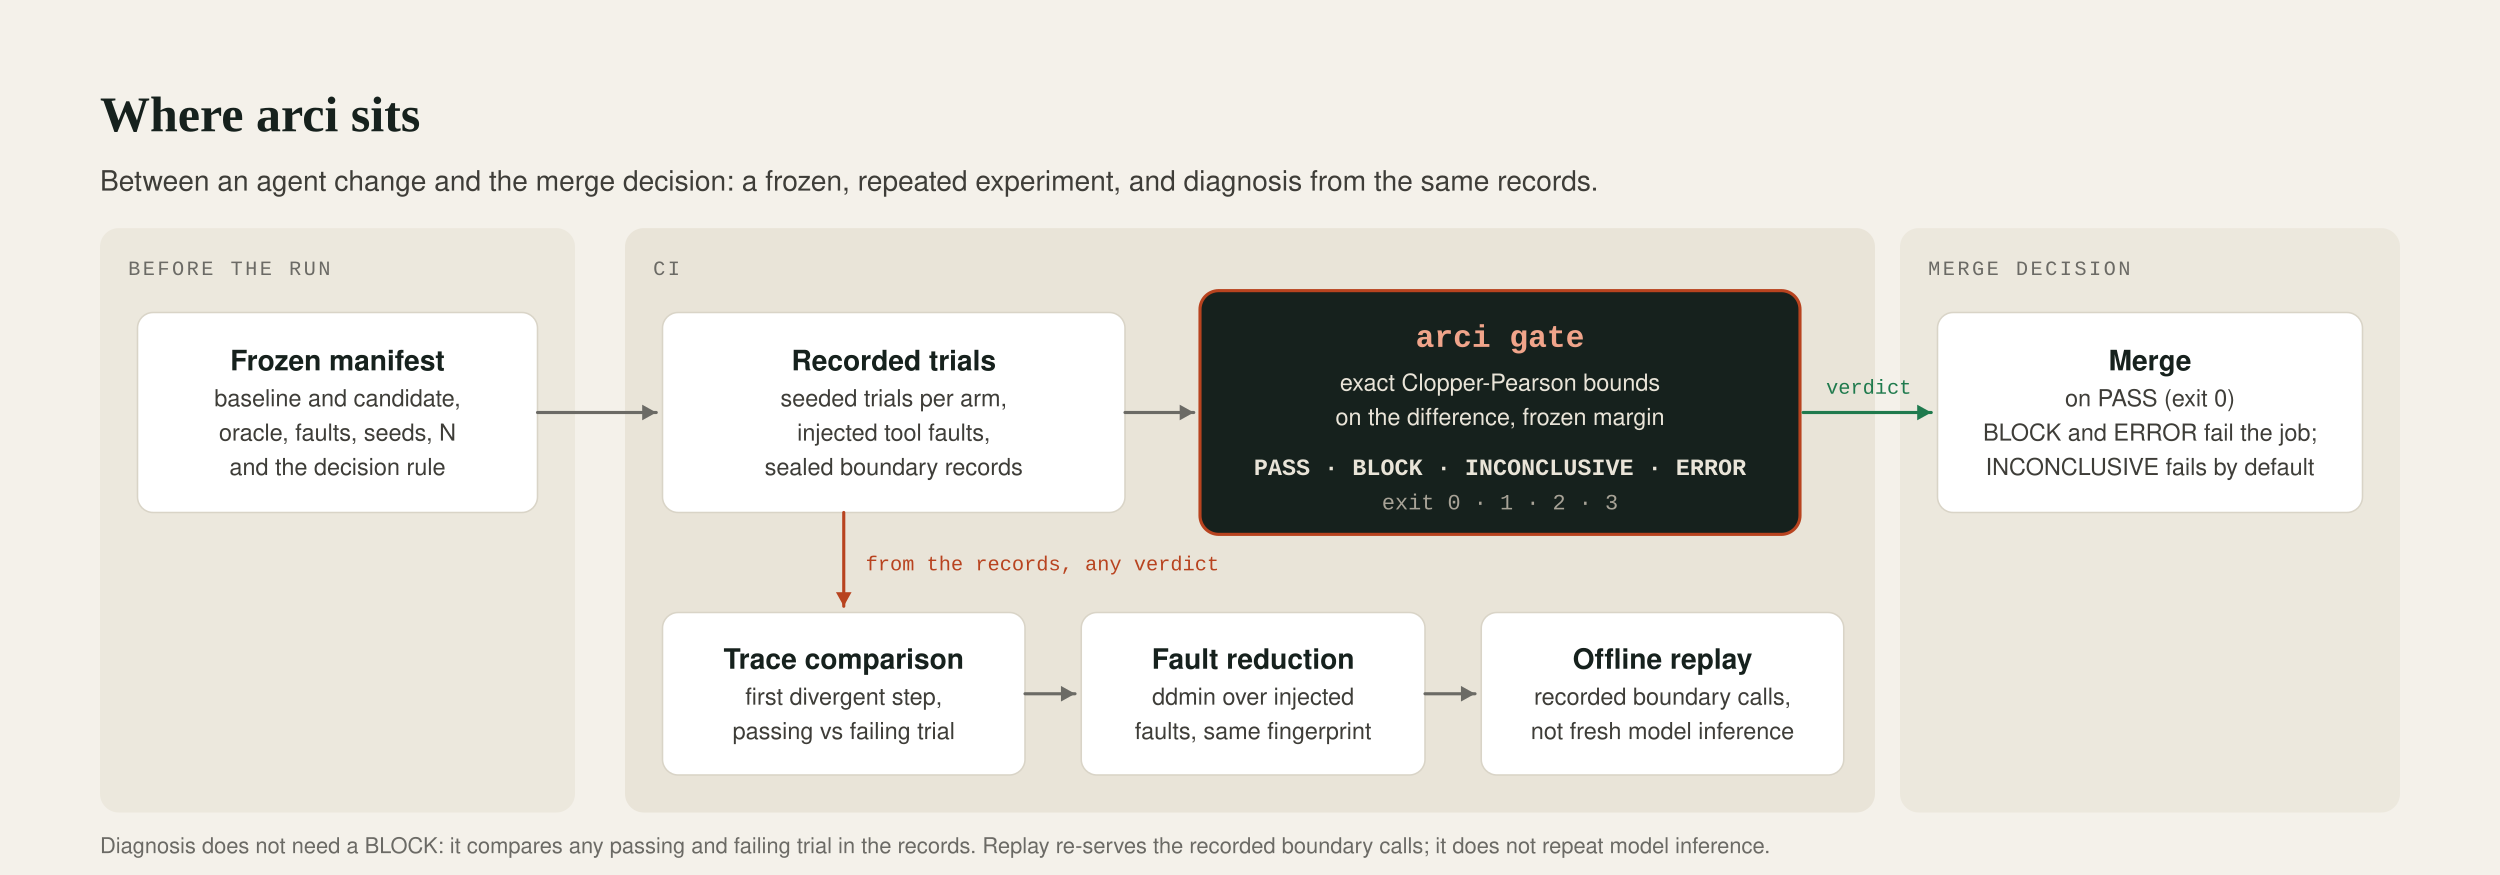
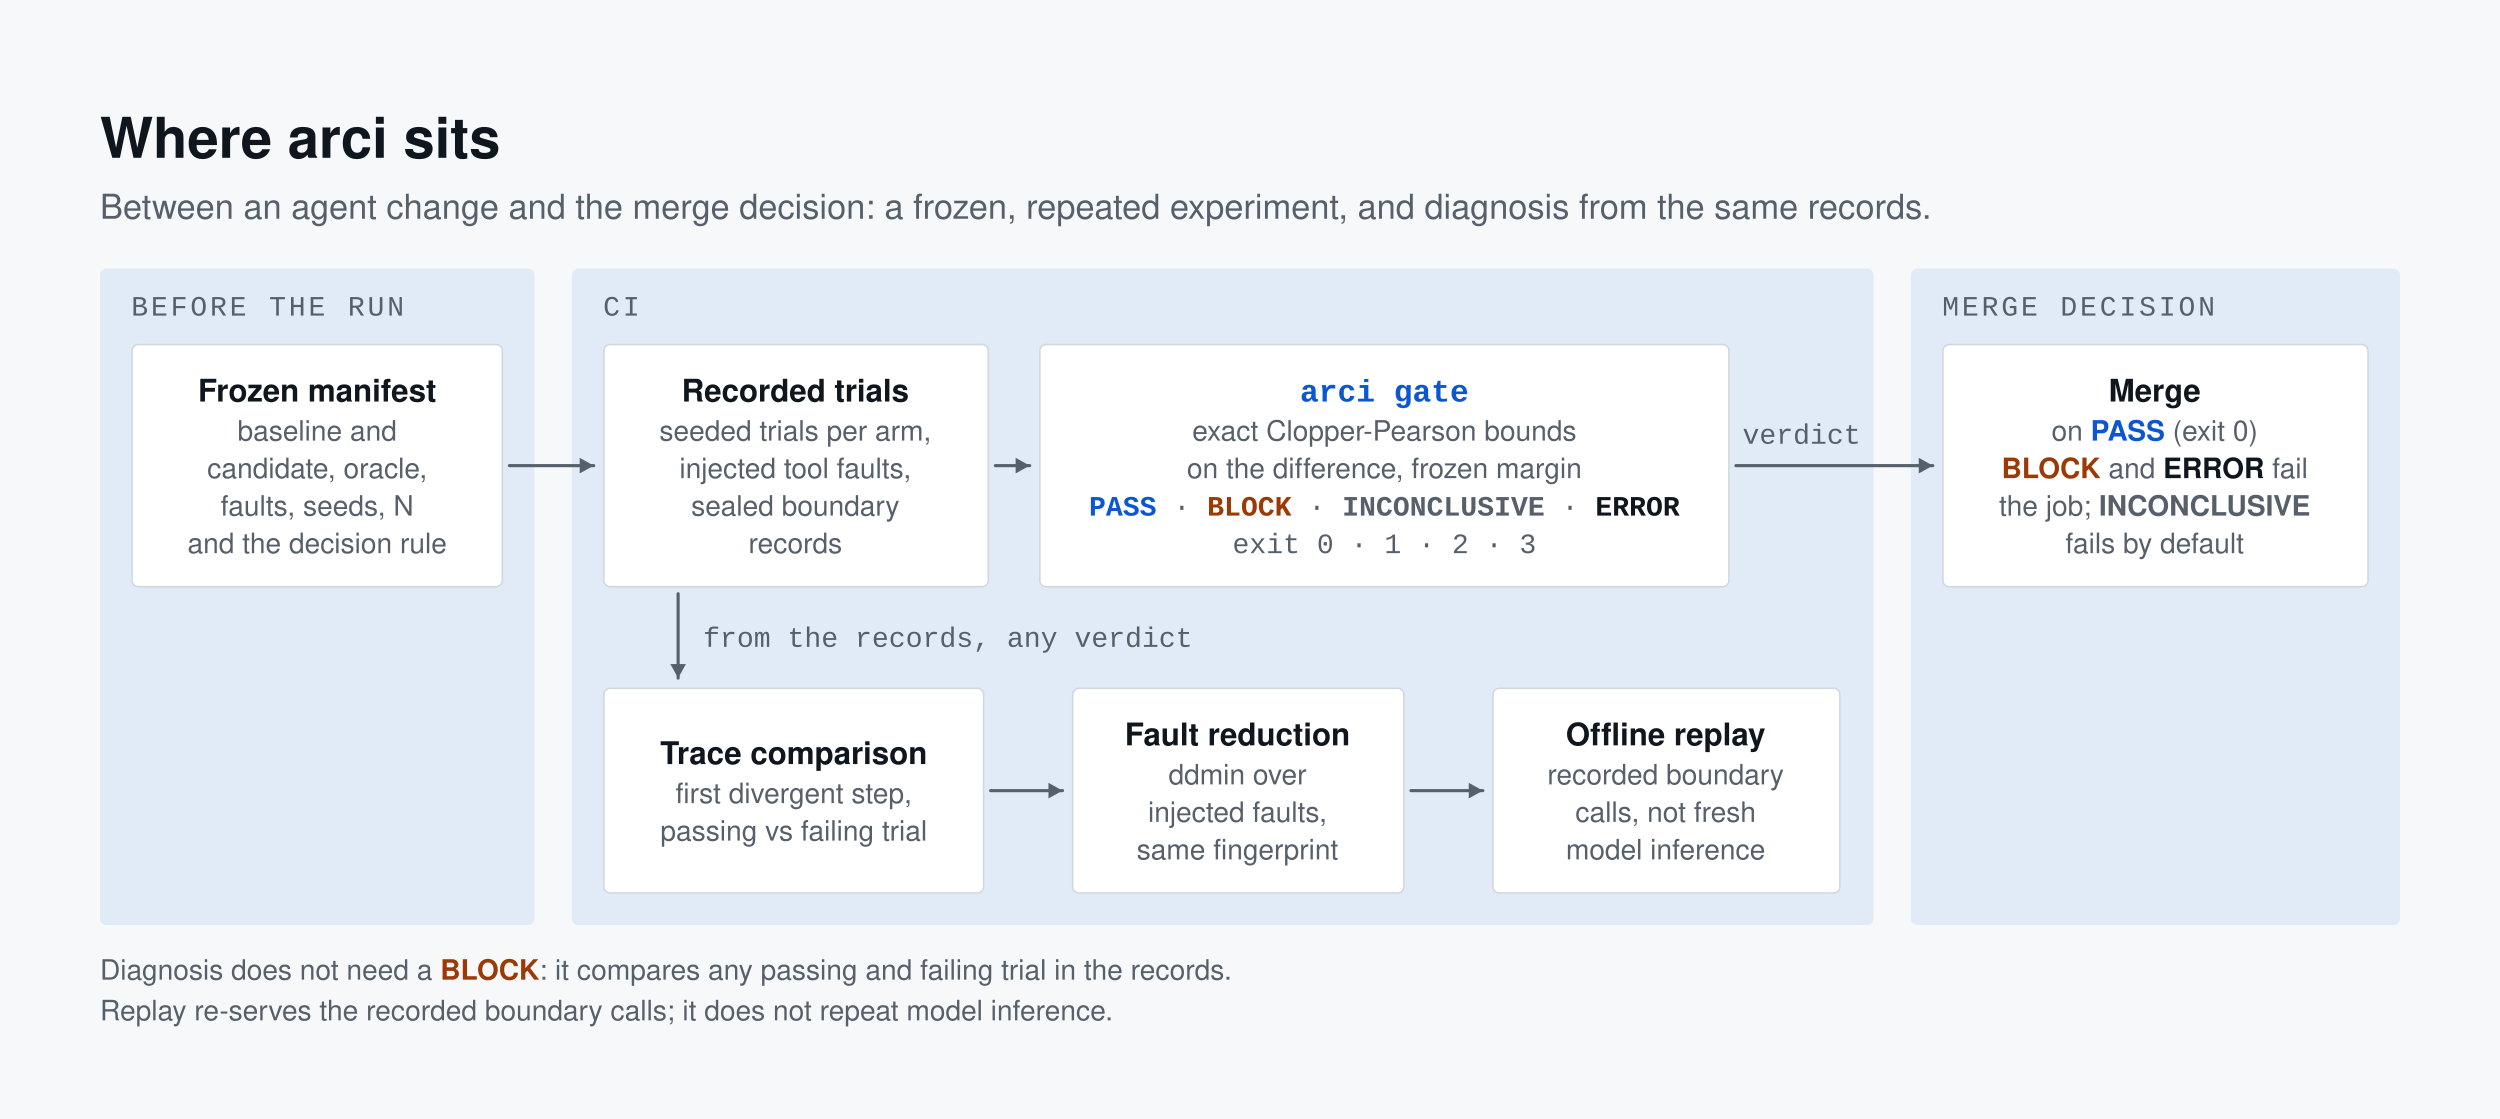
- <svg xmlns="http://www.w3.org/2000/svg" width="1600" height="560" viewBox="0 0 1600 560" role="img" aria-labelledby="title desc">
-   <rect x="0" y="0" width="1600" height="560" fill="#F4F1EA" />
-   <text x="64" y="84" font-family="Georgia, 'Times New Roman', serif" font-size="32" fill="#16211D" font-weight="600">Where arci sits</text>
-   <text x="64" y="122" font-family="system-ui, -apple-system, 'Segoe UI', Helvetica, Arial, sans-serif" font-size="18" fill="#3E3D38">Between an agent change and the merge decision: a frozen, repeated experiment, and diagnosis from the same records.</text>
-   <rect x="64" y="146" width="304" height="374" rx="12" fill="#ECE8DD" />
-   <text x="82" y="176" font-family="ui-monospace, 'SF Mono', Menlo, Consolas, 'Liberation Mono', monospace" font-size="13" fill="#6B6A65" letter-spacing="1.56">BEFORE THE RUN</text>
-   <rect x="400" y="146" width="800" height="374" rx="12" fill="#E9E4D8" />
-   <text x="418" y="176" font-family="ui-monospace, 'SF Mono', Menlo, Consolas, 'Liberation Mono', monospace" font-size="13" fill="#6B6A65" letter-spacing="1.56">CI</text>
-   <rect x="1216" y="146" width="320" height="374" rx="12" fill="#ECE8DD" />
-   <text x="1234" y="176" font-family="ui-monospace, 'SF Mono', Menlo, Consolas, 'Liberation Mono', monospace" font-size="13" fill="#6B6A65" letter-spacing="1.56">MERGE DECISION</text>
-   <rect x="88" y="200" width="256" height="128" rx="10" fill="#FFFFFF" stroke="#D9D4C7" stroke-width="1" />
-   <text x="216" y="237" font-family="system-ui, -apple-system, 'Segoe UI', Helvetica, Arial, sans-serif" font-size="18" fill="#16211D" font-weight="600" text-anchor="middle">Frozen manifest</text>
-   <text x="216" y="260" font-family="system-ui, -apple-system, 'Segoe UI', Helvetica, Arial, sans-serif" font-size="15" fill="#3E3D38" text-anchor="middle">baseline and candidate,</text>
-   <text x="216" y="282" font-family="system-ui, -apple-system, 'Segoe UI', Helvetica, Arial, sans-serif" font-size="15" fill="#3E3D38" text-anchor="middle">oracle, faults, seeds, N</text>
-   <text x="216" y="304" font-family="system-ui, -apple-system, 'Segoe UI', Helvetica, Arial, sans-serif" font-size="15" fill="#3E3D38" text-anchor="middle">and the decision rule</text>
-   <rect x="424" y="200" width="296" height="128" rx="10" fill="#FFFFFF" stroke="#D9D4C7" stroke-width="1" />
-   <text x="572" y="237" font-family="system-ui, -apple-system, 'Segoe UI', Helvetica, Arial, sans-serif" font-size="18" fill="#16211D" font-weight="600" text-anchor="middle">Recorded trials</text>
-   <text x="572" y="260" font-family="system-ui, -apple-system, 'Segoe UI', Helvetica, Arial, sans-serif" font-size="15" fill="#3E3D38" text-anchor="middle">seeded trials per arm,</text>
-   <text x="572" y="282" font-family="system-ui, -apple-system, 'Segoe UI', Helvetica, Arial, sans-serif" font-size="15" fill="#3E3D38" text-anchor="middle">injected tool faults,</text>
-   <text x="572" y="304" font-family="system-ui, -apple-system, 'Segoe UI', Helvetica, Arial, sans-serif" font-size="15" fill="#3E3D38" text-anchor="middle">sealed boundary records</text>
-   <rect x="1240" y="200" width="272" height="128" rx="10" fill="#FFFFFF" stroke="#D9D4C7" stroke-width="1" />
-   <text x="1376" y="237" font-family="system-ui, -apple-system, 'Segoe UI', Helvetica, Arial, sans-serif" font-size="18" fill="#16211D" font-weight="600" text-anchor="middle">Merge</text>
-   <text x="1376" y="260" font-family="system-ui, -apple-system, 'Segoe UI', Helvetica, Arial, sans-serif" font-size="15" fill="#3E3D38" text-anchor="middle">on PASS (exit 0)</text>
-   <text x="1376" y="282" font-family="system-ui, -apple-system, 'Segoe UI', Helvetica, Arial, sans-serif" font-size="15" fill="#3E3D38" text-anchor="middle">BLOCK and ERROR fail the job;</text>
-   <text x="1376" y="304" font-family="system-ui, -apple-system, 'Segoe UI', Helvetica, Arial, sans-serif" font-size="15" fill="#3E3D38" text-anchor="middle">INCONCLUSIVE fails by default</text>
-   <rect x="424" y="392" width="232" height="104" rx="10" fill="#FFFFFF" stroke="#D9D4C7" stroke-width="1" />
-   <text x="540" y="428" font-family="system-ui, -apple-system, 'Segoe UI', Helvetica, Arial, sans-serif" font-size="18" fill="#16211D" font-weight="600" text-anchor="middle">Trace comparison</text>
-   <text x="540" y="451" font-family="system-ui, -apple-system, 'Segoe UI', Helvetica, Arial, sans-serif" font-size="15" fill="#3E3D38" text-anchor="middle">first divergent step,</text>
-   <text x="540" y="473" font-family="system-ui, -apple-system, 'Segoe UI', Helvetica, Arial, sans-serif" font-size="15" fill="#3E3D38" text-anchor="middle">passing vs failing trial</text>
-   <rect x="692" y="392" width="220" height="104" rx="10" fill="#FFFFFF" stroke="#D9D4C7" stroke-width="1" />
-   <text x="802" y="428" font-family="system-ui, -apple-system, 'Segoe UI', Helvetica, Arial, sans-serif" font-size="18" fill="#16211D" font-weight="600" text-anchor="middle">Fault reduction</text>
-   <text x="802" y="451" font-family="system-ui, -apple-system, 'Segoe UI', Helvetica, Arial, sans-serif" font-size="15" fill="#3E3D38" text-anchor="middle">ddmin over injected</text>
-   <text x="802" y="473" font-family="system-ui, -apple-system, 'Segoe UI', Helvetica, Arial, sans-serif" font-size="15" fill="#3E3D38" text-anchor="middle">faults, same fingerprint</text>
-   <rect x="948" y="392" width="232" height="104" rx="10" fill="#FFFFFF" stroke="#D9D4C7" stroke-width="1" />
-   <text x="1064" y="428" font-family="system-ui, -apple-system, 'Segoe UI', Helvetica, Arial, sans-serif" font-size="18" fill="#16211D" font-weight="600" text-anchor="middle">Offline replay</text>
-   <text x="1064" y="451" font-family="system-ui, -apple-system, 'Segoe UI', Helvetica, Arial, sans-serif" font-size="15" fill="#3E3D38" text-anchor="middle">recorded boundary calls,</text>
-   <text x="1064" y="473" font-family="system-ui, -apple-system, 'Segoe UI', Helvetica, Arial, sans-serif" font-size="15" fill="#3E3D38" text-anchor="middle">not fresh model inference</text>
-   <rect x="768" y="186" width="384" height="156" rx="12" fill="#16211D" stroke="#B8431F" stroke-width="2" />
-   <text x="960" y="222" font-family="ui-monospace, 'SF Mono', Menlo, Consolas, 'Liberation Mono', monospace" font-size="20" fill="#F0A48A" font-weight="600" text-anchor="middle">arci gate</text>
-   <text x="960" y="250" font-family="system-ui, -apple-system, 'Segoe UI', Helvetica, Arial, sans-serif" font-size="15" fill="#E9E4D8" text-anchor="middle">exact Clopper-Pearson bounds</text>
-   <text x="960" y="272" font-family="system-ui, -apple-system, 'Segoe UI', Helvetica, Arial, sans-serif" font-size="15" fill="#E9E4D8" text-anchor="middle">on the difference, frozen margin</text>
-   <text x="960" y="304" font-family="ui-monospace, 'SF Mono', Menlo, Consolas, 'Liberation Mono', monospace" font-size="15" fill="#E9E4D8" font-weight="600" text-anchor="middle">PASS · BLOCK · INCONCLUSIVE · ERROR</text>
-   <text x="960" y="326" font-family="ui-monospace, 'SF Mono', Menlo, Consolas, 'Liberation Mono', monospace" font-size="14" fill="#A8A397" text-anchor="middle">exit 0 · 1 · 2 · 3</text>
-   <path d="M 344 264 L 420 264" fill="none" stroke="#6B6A65" stroke-width="2" stroke-linecap="round" stroke-linejoin="round" />
-   <path d="M 420 264 L 411 269 L 411 259 Z" fill="#6B6A65" />
-   <path d="M 720 264 L 764 264" fill="none" stroke="#6B6A65" stroke-width="2" stroke-linecap="round" stroke-linejoin="round" />
-   <path d="M 764 264 L 755 269 L 755 259 Z" fill="#6B6A65" />
-   <path d="M 1154 264 L 1236 264" fill="none" stroke="#1F7A4D" stroke-width="2" stroke-linecap="round" stroke-linejoin="round" />
-   <path d="M 1236 264 L 1227 269 L 1227 259 Z" fill="#1F7A4D" />
-   <text x="1196" y="252" font-family="ui-monospace, 'SF Mono', Menlo, Consolas, 'Liberation Mono', monospace" font-size="13" fill="#1F7A4D" text-anchor="middle">verdict</text>
-   <path d="M 540 328 L 540 388" fill="none" stroke="#B8431F" stroke-width="2" stroke-linecap="round" stroke-linejoin="round" />
-   <path d="M 540 388 L 535 379 L 545 379 Z" fill="#B8431F" />
-   <text x="554" y="365" font-family="ui-monospace, 'SF Mono', Menlo, Consolas, 'Liberation Mono', monospace" font-size="13" fill="#B8431F">from the records, any verdict</text>
-   <path d="M 656 444 L 688 444" fill="none" stroke="#6B6A65" stroke-width="2" stroke-linecap="round" stroke-linejoin="round" />
-   <path d="M 688 444 L 679 449 L 679 439 Z" fill="#6B6A65" />
-   <path d="M 912 444 L 944 444" fill="none" stroke="#6B6A65" stroke-width="2" stroke-linecap="round" stroke-linejoin="round" />
-   <path d="M 944 444 L 935 449 L 935 439 Z" fill="#6B6A65" />
-   <text x="64" y="546" font-family="system-ui, -apple-system, 'Segoe UI', Helvetica, Arial, sans-serif" font-size="14" fill="#6B6A65">Diagnosis does not need a BLOCK: it compares any passing and failing trial in the records. Replay re-serves the recorded boundary calls; it does not repeat model inference.</text>
+ <svg xmlns="http://www.w3.org/2000/svg" width="1600" height="716" viewBox="0 0 1600 716" role="img" aria-labelledby="title desc">
+   <rect x="0" y="0" width="1600" height="716" fill="#F6F8FA" />
+   <text x="64" y="101" font-family="system-ui, -apple-system, 'Segoe UI', Helvetica, Arial, sans-serif" font-size="36" fill="#10161D" font-weight="600">Where arci sits</text>
+   <text x="64" y="140" font-family="system-ui, -apple-system, 'Segoe UI', Helvetica, Arial, sans-serif" font-size="22" fill="#57606A">Between an agent change and the merge decision: a frozen, repeated experiment, and diagnosis from the same records.</text>
+   <rect x="64" y="172" width="278" height="420" rx="4" fill="#1F6FEB" fill-opacity="0.1" />
+   <text x="84" y="202" font-family="ui-monospace, 'SF Mono', Menlo, Consolas, 'Liberation Mono', monospace" font-size="18" fill="#57606A" letter-spacing="1.8">BEFORE THE RUN</text>
+   <rect x="366" y="172" width="833" height="420" rx="4" fill="#1F6FEB" fill-opacity="0.1" />
+   <text x="386" y="202" font-family="ui-monospace, 'SF Mono', Menlo, Consolas, 'Liberation Mono', monospace" font-size="18" fill="#57606A" letter-spacing="1.8">CI</text>
+   <rect x="1223" y="172" width="313" height="420" rx="4" fill="#1F6FEB" fill-opacity="0.1" />
+   <text x="1243" y="202" font-family="ui-monospace, 'SF Mono', Menlo, Consolas, 'Liberation Mono', monospace" font-size="18" fill="#57606A" letter-spacing="1.8">MERGE DECISION</text>
+   <rect x="84.5" y="220.5" width="237" height="155" rx="4" fill="#FFFFFF" stroke="#D0D7DE" stroke-width="1" />
+   <text x="203" y="257" font-family="system-ui, -apple-system, 'Segoe UI', Helvetica, Arial, sans-serif" font-size="20" fill="#10161D" font-weight="600" text-anchor="middle">Frozen manifest</text>
+   <text x="203" y="282" font-family="system-ui, -apple-system, 'Segoe UI', Helvetica, Arial, sans-serif" font-size="18" fill="#57606A" text-anchor="middle">baseline and</text>
+   <text x="203" y="306" font-family="system-ui, -apple-system, 'Segoe UI', Helvetica, Arial, sans-serif" font-size="18" fill="#57606A" text-anchor="middle">candidate, oracle,</text>
+   <text x="203" y="330" font-family="system-ui, -apple-system, 'Segoe UI', Helvetica, Arial, sans-serif" font-size="18" fill="#57606A" text-anchor="middle">faults, seeds, N</text>
+   <text x="203" y="354" font-family="system-ui, -apple-system, 'Segoe UI', Helvetica, Arial, sans-serif" font-size="18" fill="#57606A" text-anchor="middle">and the decision rule</text>
+   <rect x="386.5" y="220.5" width="246" height="155" rx="4" fill="#FFFFFF" stroke="#D0D7DE" stroke-width="1" />
+   <text x="509" y="257" font-family="system-ui, -apple-system, 'Segoe UI', Helvetica, Arial, sans-serif" font-size="20" fill="#10161D" font-weight="600" text-anchor="middle">Recorded trials</text>
+   <text x="509" y="282" font-family="system-ui, -apple-system, 'Segoe UI', Helvetica, Arial, sans-serif" font-size="18" fill="#57606A" text-anchor="middle">seeded trials per arm,</text>
+   <text x="509" y="306" font-family="system-ui, -apple-system, 'Segoe UI', Helvetica, Arial, sans-serif" font-size="18" fill="#57606A" text-anchor="middle">injected tool faults,</text>
+   <text x="509" y="330" font-family="system-ui, -apple-system, 'Segoe UI', Helvetica, Arial, sans-serif" font-size="18" fill="#57606A" text-anchor="middle">sealed boundary</text>
+   <text x="509" y="354" font-family="system-ui, -apple-system, 'Segoe UI', Helvetica, Arial, sans-serif" font-size="18" fill="#57606A" text-anchor="middle">records</text>
+   <rect x="1243.5" y="220.5" width="272" height="155" rx="4" fill="#FFFFFF" stroke="#D0D7DE" stroke-width="1" />
+   <text x="1379" y="257" font-family="system-ui, -apple-system, 'Segoe UI', Helvetica, Arial, sans-serif" font-size="20" fill="#10161D" font-weight="600" text-anchor="middle">Merge</text>
+   <text x="1379" y="282" font-family="system-ui, -apple-system, 'Segoe UI', Helvetica, Arial, sans-serif" font-size="18" fill="#57606A" text-anchor="middle">on <tspan fill="#0B57D0" font-weight="600">PASS</tspan> (exit 0)</text>
+   <text x="1379" y="306" font-family="system-ui, -apple-system, 'Segoe UI', Helvetica, Arial, sans-serif" font-size="18" fill="#57606A" text-anchor="middle">
+     <tspan fill="#9C3A06" font-weight="600">BLOCK</tspan> and <tspan fill="#10161D" font-weight="600">ERROR</tspan> fail</text>
+   <text x="1379" y="330" font-family="system-ui, -apple-system, 'Segoe UI', Helvetica, Arial, sans-serif" font-size="18" fill="#57606A" text-anchor="middle">the job; <tspan fill="#57606A" font-weight="600">INCONCLUSIVE</tspan>
+   </text>
+   <text x="1379" y="354" font-family="system-ui, -apple-system, 'Segoe UI', Helvetica, Arial, sans-serif" font-size="18" fill="#57606A" text-anchor="middle">fails by default</text>
+   <rect x="386.5" y="440.5" width="243" height="131" rx="4" fill="#FFFFFF" stroke="#D0D7DE" stroke-width="1" />
+   <text x="508" y="489" font-family="system-ui, -apple-system, 'Segoe UI', Helvetica, Arial, sans-serif" font-size="20" fill="#10161D" font-weight="600" text-anchor="middle">Trace comparison</text>
+   <text x="508" y="514" font-family="system-ui, -apple-system, 'Segoe UI', Helvetica, Arial, sans-serif" font-size="18" fill="#57606A" text-anchor="middle">first divergent step,</text>
+   <text x="508" y="538" font-family="system-ui, -apple-system, 'Segoe UI', Helvetica, Arial, sans-serif" font-size="18" fill="#57606A" text-anchor="middle">passing vs failing trial</text>
+   <rect x="686.5" y="440.5" width="212" height="131" rx="4" fill="#FFFFFF" stroke="#D0D7DE" stroke-width="1" />
+   <text x="792" y="477" font-family="system-ui, -apple-system, 'Segoe UI', Helvetica, Arial, sans-serif" font-size="20" fill="#10161D" font-weight="600" text-anchor="middle">Fault reduction</text>
+   <text x="792" y="502" font-family="system-ui, -apple-system, 'Segoe UI', Helvetica, Arial, sans-serif" font-size="18" fill="#57606A" text-anchor="middle">ddmin over</text>
+   <text x="792" y="526" font-family="system-ui, -apple-system, 'Segoe UI', Helvetica, Arial, sans-serif" font-size="18" fill="#57606A" text-anchor="middle">injected faults,</text>
+   <text x="792" y="550" font-family="system-ui, -apple-system, 'Segoe UI', Helvetica, Arial, sans-serif" font-size="18" fill="#57606A" text-anchor="middle">same fingerprint</text>
+   <rect x="955.5" y="440.5" width="222" height="131" rx="4" fill="#FFFFFF" stroke="#D0D7DE" stroke-width="1" />
+   <text x="1066" y="477" font-family="system-ui, -apple-system, 'Segoe UI', Helvetica, Arial, sans-serif" font-size="20" fill="#10161D" font-weight="600" text-anchor="middle">Offline replay</text>
+   <text x="1066" y="502" font-family="system-ui, -apple-system, 'Segoe UI', Helvetica, Arial, sans-serif" font-size="18" fill="#57606A" text-anchor="middle">recorded boundary</text>
+   <text x="1066" y="526" font-family="system-ui, -apple-system, 'Segoe UI', Helvetica, Arial, sans-serif" font-size="18" fill="#57606A" text-anchor="middle">calls, not fresh</text>
+   <text x="1066" y="550" font-family="system-ui, -apple-system, 'Segoe UI', Helvetica, Arial, sans-serif" font-size="18" fill="#57606A" text-anchor="middle">model inference</text>
+   <rect x="665.5" y="220.5" width="441" height="155" rx="4" fill="#FFFFFF" stroke="#D0D7DE" stroke-width="1" />
+   <text x="886" y="257" font-family="ui-monospace, 'SF Mono', Menlo, Consolas, 'Liberation Mono', monospace" font-size="20" fill="#0B57D0" font-weight="600" text-anchor="middle">arci gate</text>
+   <text x="886" y="282" font-family="system-ui, -apple-system, 'Segoe UI', Helvetica, Arial, sans-serif" font-size="18" fill="#57606A" text-anchor="middle">exact Clopper-Pearson bounds</text>
+   <text x="886" y="306" font-family="system-ui, -apple-system, 'Segoe UI', Helvetica, Arial, sans-serif" font-size="18" fill="#57606A" text-anchor="middle">on the difference, frozen margin</text>
+   <text x="886" y="330" font-family="ui-monospace, 'SF Mono', Menlo, Consolas, 'Liberation Mono', monospace" font-size="18" fill="#57606A" text-anchor="middle">
+     <tspan fill="#0B57D0" font-weight="600">PASS</tspan> · <tspan fill="#9C3A06" font-weight="600">BLOCK</tspan> · <tspan fill="#57606A" font-weight="600">INCONCLUSIVE</tspan> · <tspan fill="#10161D" font-weight="600">ERROR</tspan>
+   </text>
+   <text x="886" y="354" font-family="ui-monospace, 'SF Mono', Menlo, Consolas, 'Liberation Mono', monospace" font-size="18" fill="#57606A" text-anchor="middle">exit 0 · 1 · 2 · 3</text>
+   <path d="M 326 298 L 380 298" fill="none" stroke="#57606A" stroke-width="2" stroke-linecap="round" stroke-linejoin="round" />
+   <path d="M 380 298 L 371 303 L 371 293 Z" fill="#57606A" />
+   <path d="M 637 298 L 659 298" fill="none" stroke="#57606A" stroke-width="2" stroke-linecap="round" stroke-linejoin="round" />
+   <path d="M 659 298 L 650 303 L 650 293 Z" fill="#57606A" />
+   <path d="M 1111 298 L 1237 298" fill="none" stroke="#57606A" stroke-width="2" stroke-linecap="round" stroke-linejoin="round" />
+   <path d="M 1237 298 L 1228 303 L 1228 293 Z" fill="#57606A" />
+   <text x="1153" y="284" font-family="ui-monospace, 'SF Mono', Menlo, Consolas, 'Liberation Mono', monospace" font-size="18" fill="#57606A" text-anchor="middle">verdict</text>
+   <path d="M 434 380 L 434 434" fill="none" stroke="#57606A" stroke-width="2" stroke-linecap="round" stroke-linejoin="round" />
+   <path d="M 434 434 L 429 425 L 439 425 Z" fill="#57606A" />
+   <text x="450" y="414" font-family="ui-monospace, 'SF Mono', Menlo, Consolas, 'Liberation Mono', monospace" font-size="18" fill="#57606A">from the records, any verdict</text>
+   <path d="M 634 506 L 680 506" fill="none" stroke="#57606A" stroke-width="2" stroke-linecap="round" stroke-linejoin="round" />
+   <path d="M 680 506 L 671 511 L 671 501 Z" fill="#57606A" />
+   <path d="M 903 506 L 949 506" fill="none" stroke="#57606A" stroke-width="2" stroke-linecap="round" stroke-linejoin="round" />
+   <path d="M 949 506 L 940 511 L 940 501 Z" fill="#57606A" />
+   <text x="64" y="627" font-family="system-ui, -apple-system, 'Segoe UI', Helvetica, Arial, sans-serif" font-size="18" fill="#57606A">Diagnosis does not need a <tspan fill="#9C3A06" font-weight="600">BLOCK</tspan>: it compares any passing and failing trial in the records.</text>
+   <text x="64" y="653" font-family="system-ui, -apple-system, 'Segoe UI', Helvetica, Arial, sans-serif" font-size="18" fill="#57606A">Replay re-serves the recorded boundary calls; it does not repeat model inference.</text>
</svg>
